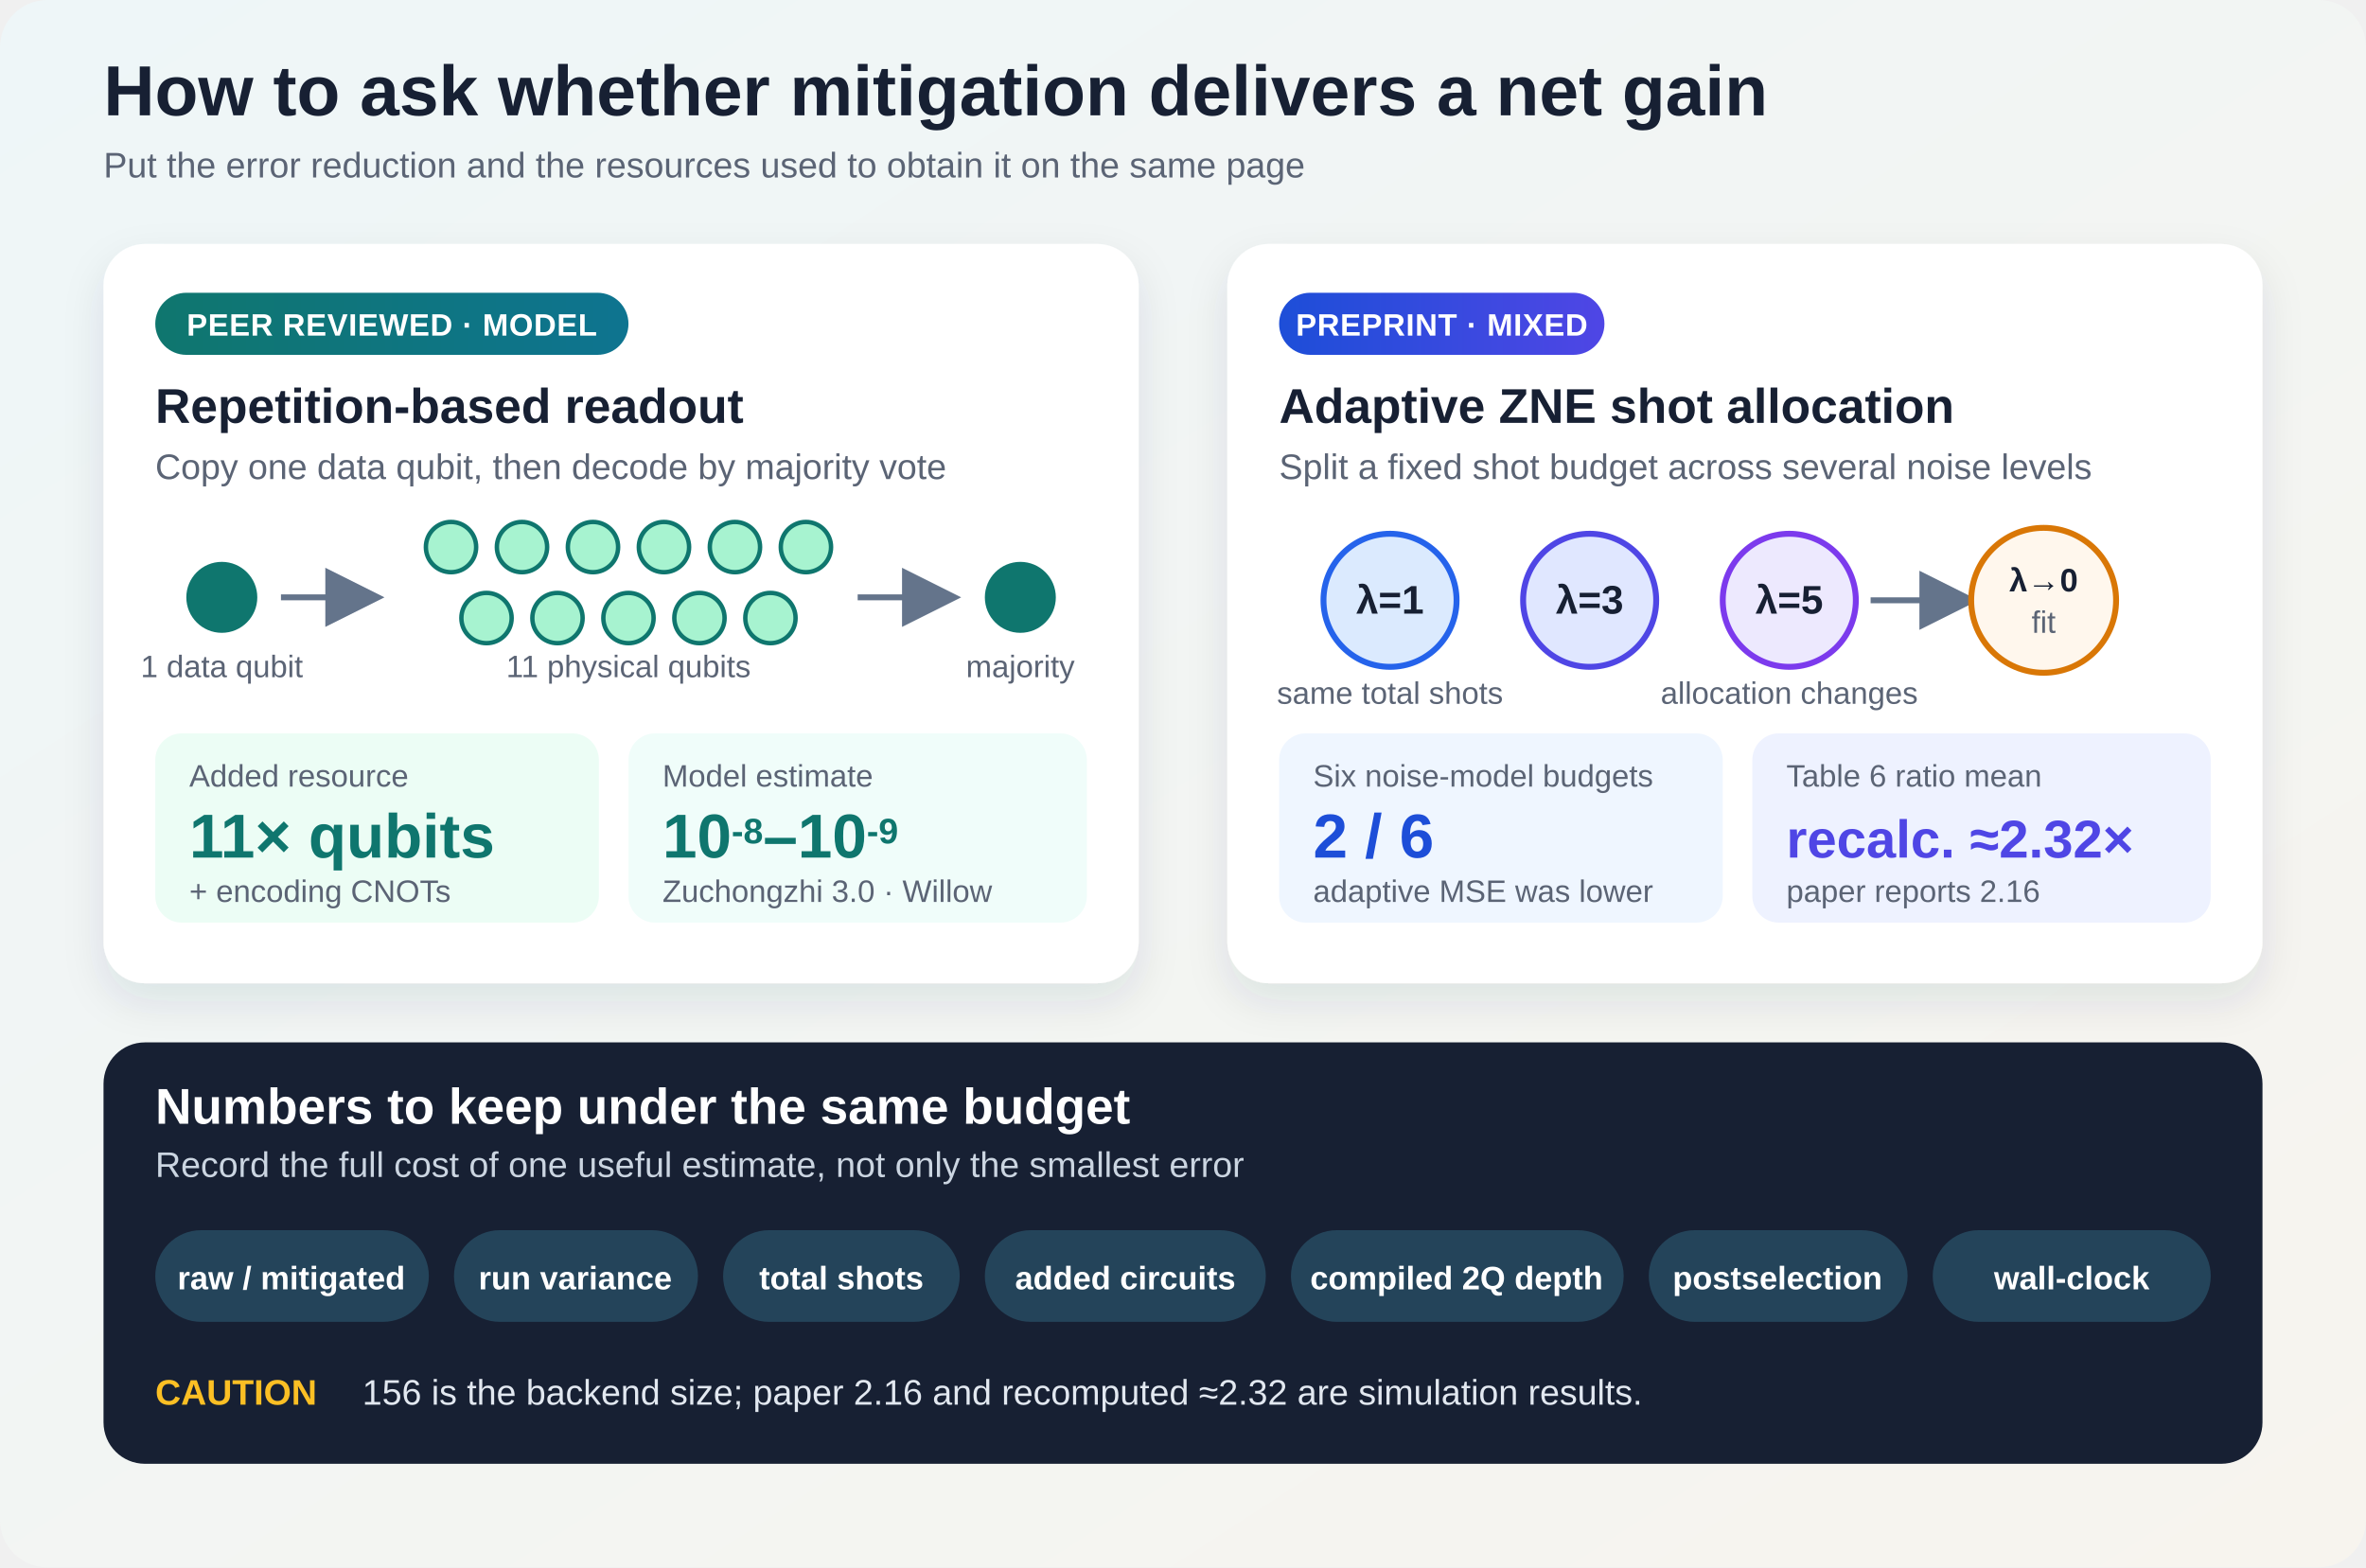
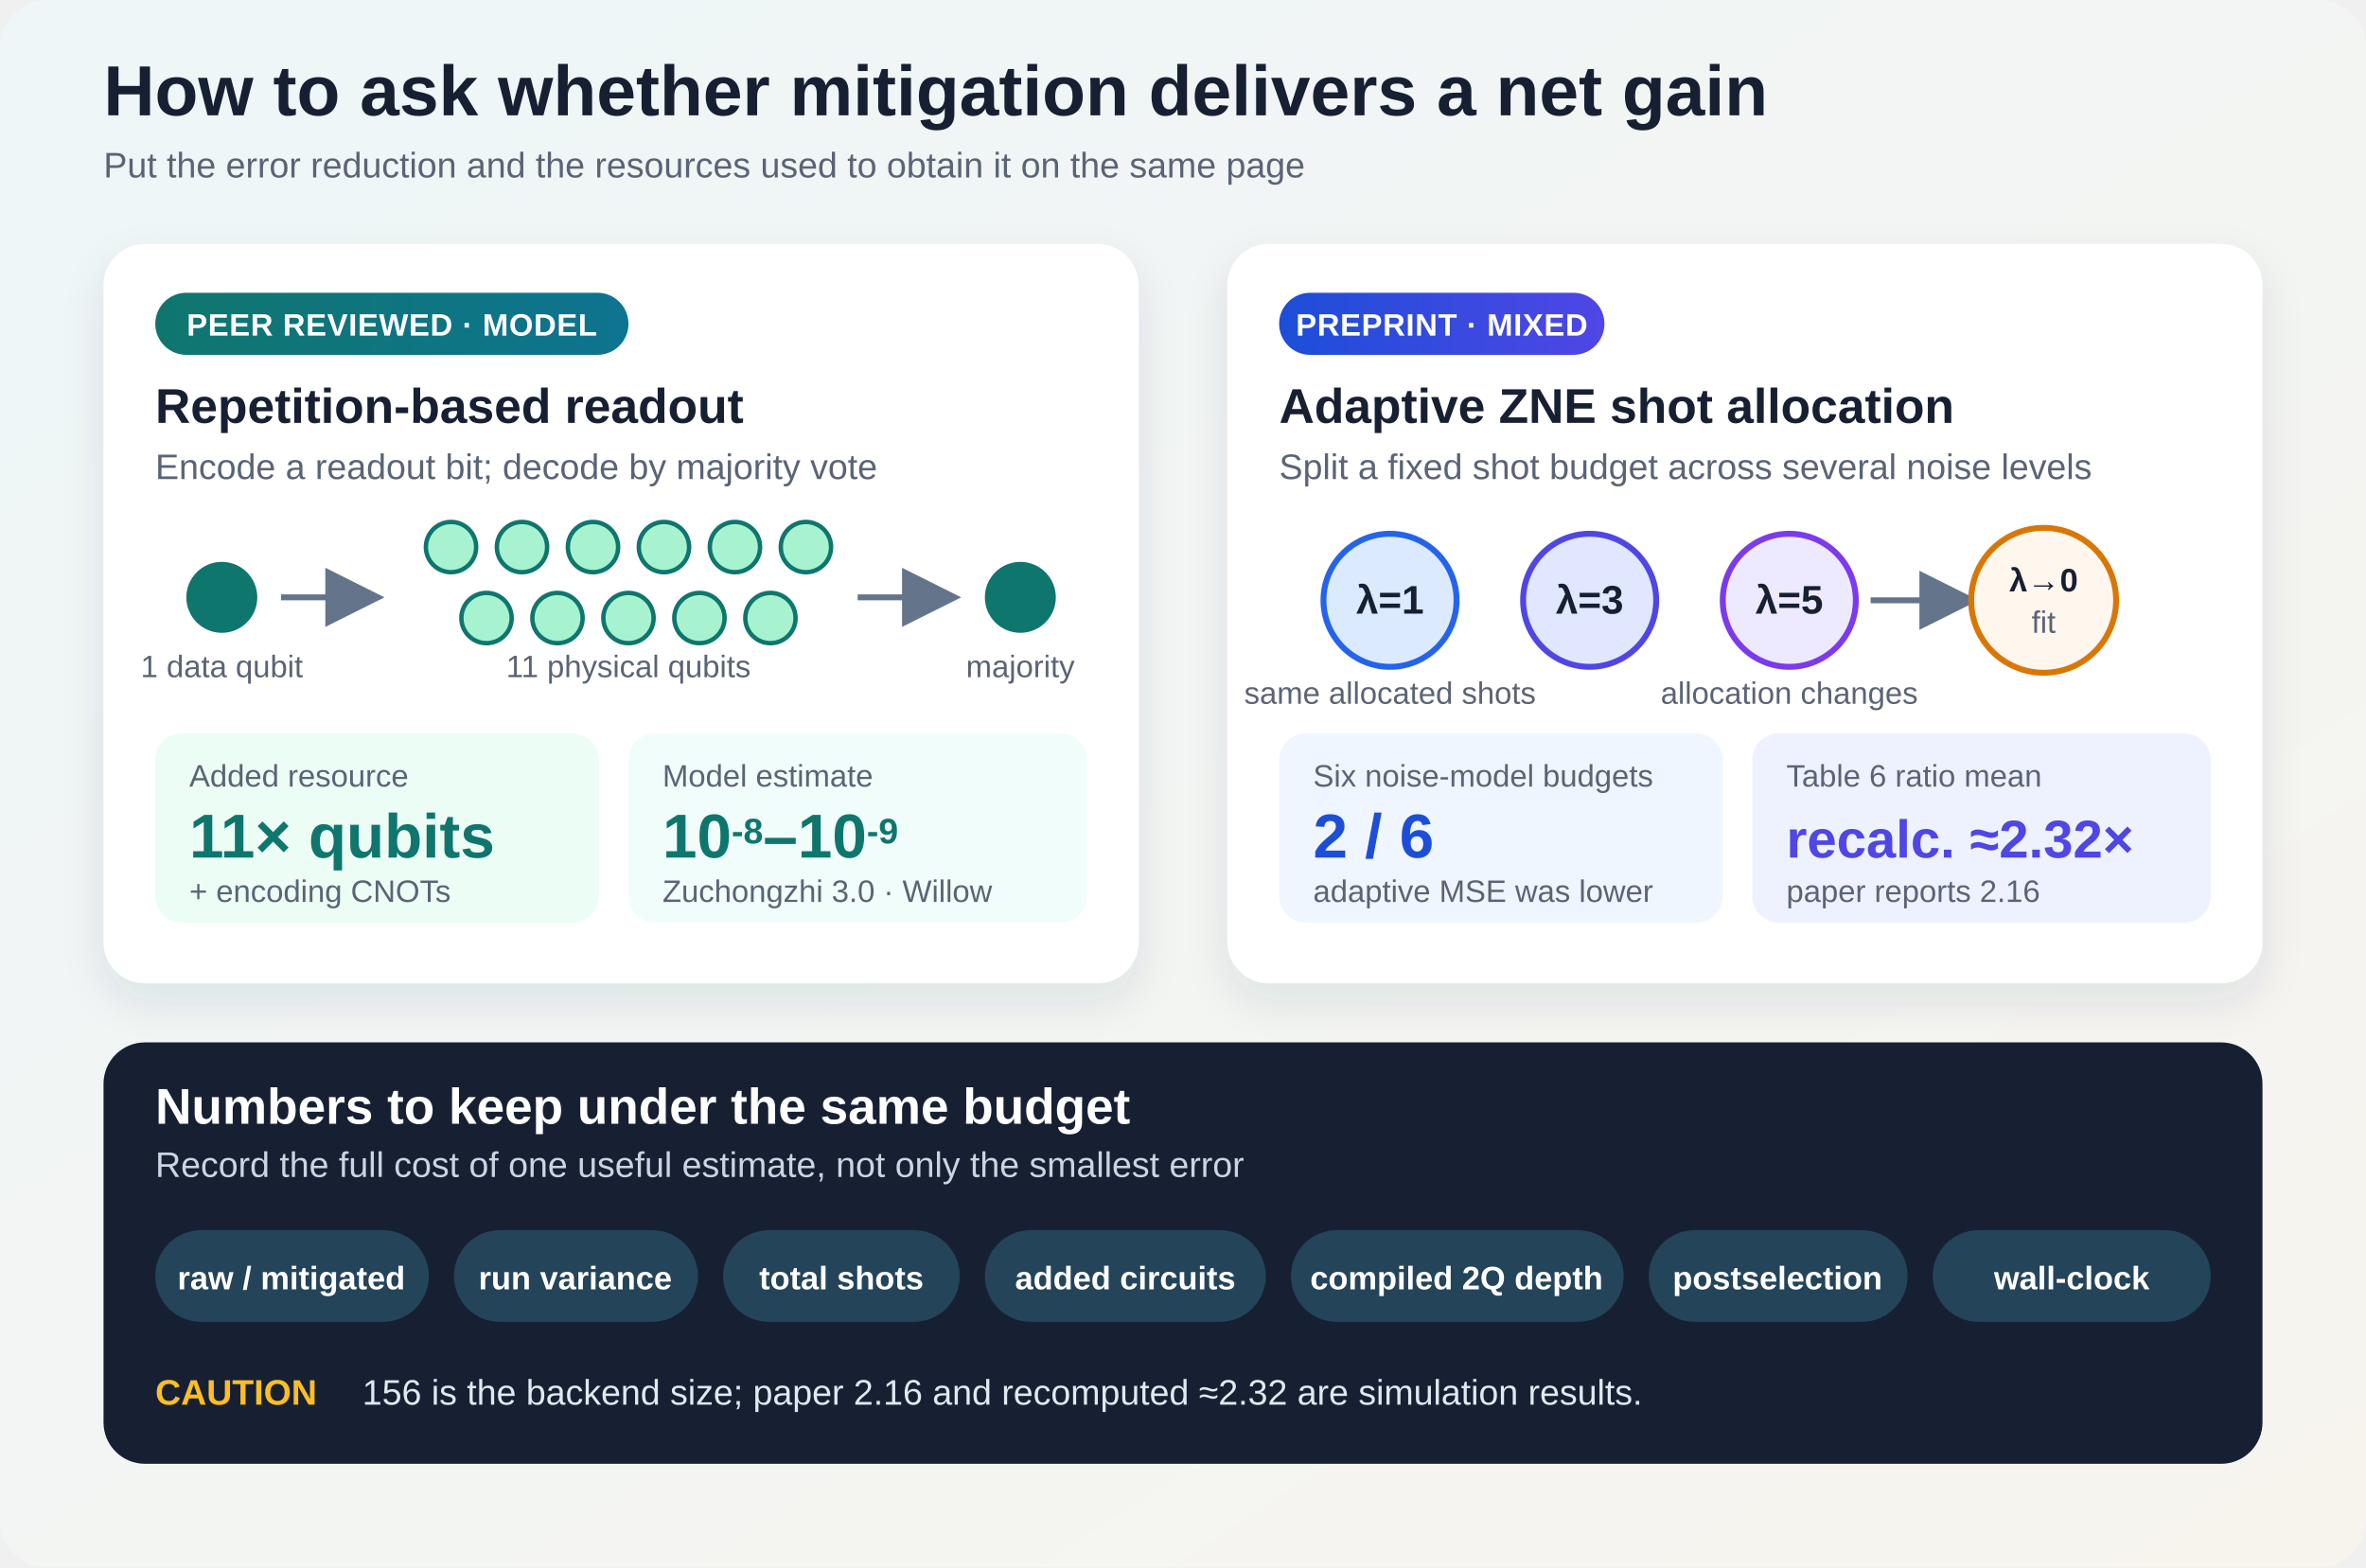
<svg xmlns="http://www.w3.org/2000/svg" width="1600" height="1060" viewBox="0 0 1600 1060" role="img" aria-labelledby="title desc" fill="#172033">
  <defs>
    <linearGradient id="bg" x1="0" x2="1" y1="0" y2="1">
      <stop offset="0" stop-color="#eef6f8" />
      <stop offset="1" stop-color="#f7f4ee" />
    </linearGradient>
    <linearGradient id="teal" x1="0" x2="1">
      <stop offset="0" stop-color="#0f766e" />
      <stop offset="1" stop-color="#0e7490" />
    </linearGradient>
    <linearGradient id="blue" x1="0" x2="1">
      <stop offset="0" stop-color="#1d4ed8" />
      <stop offset="1" stop-color="#4f46e5" />
    </linearGradient>
    <filter id="shadow" x="-10%" y="-10%" width="120%" height="130%">
      <feDropShadow dx="0" dy="12" stdDeviation="14" flood-color="#17324d" flood-opacity="0.10" />
    </filter>
    <marker id="arrow" markerWidth="10" markerHeight="10" refX="8" refY="5" orient="auto">
      <path d="M0,0 L10,5 L0,10 Z" fill="#64748b" />
    </marker>
    <style>
      text { font-family: "Segoe UI", Arial, sans-serif; }
      .muted { fill: #5b6475; }
      .small { font-size: 24px; }
      .tiny { font-size: 21px; }
      .label { fill: white; font-size: 21px; font-weight: 700; letter-spacing: .4px; }
      .card-title { font-size: 33px; font-weight: 750; }
      .number { font-size: 42px; font-weight: 800; }
      .pill { font-size: 22px; font-weight: 650; }
    </style>
  </defs>
  <rect width="1600" height="1060" rx="32" fill="url(#bg)" />
  <text x="70" y="78" font-size="48" font-weight="800">How to ask whether mitigation delivers a net gain</text>
  <text x="70" y="120" class="small muted">Put the error reduction and the resources used to obtain it on the same page</text>
  <g filter="url(#shadow)">
    <rect x="70" y="165" width="700" height="500" rx="28" fill="#ffffff" />
    <rect x="830" y="165" width="700" height="500" rx="28" fill="#ffffff" />
  </g>
  <rect x="105" y="198" width="320" height="42" rx="21" fill="url(#teal)" />
  <text x="265" y="227" text-anchor="middle" class="label">PEER REVIEWED · MODEL</text>
  <text x="105" y="286" class="card-title">Repetition-based readout</text>
-   <text x="105" y="324" class="small muted">Copy one data qubit, then decode by majority vote</text>
+   <text x="105" y="324" class="small muted">Encode a readout bit; decode by majority vote</text>
  <circle cx="150" cy="404" r="24" fill="#0f766e" />
  <path d="M190 404 H252" stroke="#64748b" stroke-width="4" marker-end="url(#arrow)" />
  <g fill="#a7f3d0" stroke="#0f766e" stroke-width="3">
    <circle cx="305" cy="370" r="17" />
    <circle cx="353" cy="370" r="17" />
    <circle cx="401" cy="370" r="17" />
    <circle cx="449" cy="370" r="17" />
    <circle cx="497" cy="370" r="17" />
    <circle cx="545" cy="370" r="17" />
    <circle cx="329" cy="418" r="17" />
    <circle cx="377" cy="418" r="17" />
    <circle cx="425" cy="418" r="17" />
    <circle cx="473" cy="418" r="17" />
    <circle cx="521" cy="418" r="17" />
  </g>
  <path d="M580 404 H642" stroke="#64748b" stroke-width="4" marker-end="url(#arrow)" />
  <circle cx="690" cy="404" r="24" fill="#0f766e" />
  <text x="150" y="458" text-anchor="middle" class="tiny muted">1 data qubit</text>
  <text x="425" y="458" text-anchor="middle" class="tiny muted">11 physical qubits</text>
  <text x="690" y="458" text-anchor="middle" class="tiny muted">majority</text>
  <rect x="105" y="496" width="300" height="128" rx="18" fill="#ecfdf5" />
  <text x="128" y="532" class="tiny muted">Added resource</text>
  <text x="128" y="580" class="number" fill="#0f766e">11× qubits</text>
  <text x="128" y="610" class="tiny muted">+ encoding CNOTs</text>
  <rect x="425" y="496" width="310" height="128" rx="18" fill="#f0fdfa" />
  <text x="448" y="532" class="tiny muted">Model estimate</text>
  <text x="448" y="580" class="number" fill="#0f766e">10<tspan baseline-shift="super" font-size="24">-8</tspan>–10<tspan baseline-shift="super" font-size="24">-9</tspan>
  </text>
  <text x="448" y="610" class="tiny muted">Zuchongzhi 3.0 · Willow</text>
  <rect x="865" y="198" width="220" height="42" rx="21" fill="url(#blue)" />
  <text x="975" y="227" text-anchor="middle" class="label">PREPRINT · MIXED</text>
  <text x="865" y="286" class="card-title">Adaptive ZNE shot allocation</text>
  <text x="865" y="324" class="small muted">Split a fixed shot budget across several noise levels</text>
  <circle cx="940" cy="406" r="45" fill="#dbeafe" stroke="#2563eb" stroke-width="4" />
  <text x="940" y="415" text-anchor="middle" font-size="27" font-weight="750">λ=1</text>
  <circle cx="1075" cy="406" r="45" fill="#e0e7ff" stroke="#4f46e5" stroke-width="4" />
  <text x="1075" y="415" text-anchor="middle" font-size="27" font-weight="750">λ=3</text>
  <circle cx="1210" cy="406" r="45" fill="#ede9fe" stroke="#7c3aed" stroke-width="4" />
  <text x="1210" y="415" text-anchor="middle" font-size="27" font-weight="750">λ=5</text>
  <path d="M1265 406 H1330" stroke="#64748b" stroke-width="4" marker-end="url(#arrow)" />
  <circle cx="1382" cy="406" r="49" fill="#fff7ed" stroke="#d97706" stroke-width="4" />
  <text x="1382" y="400" text-anchor="middle" font-size="22" font-weight="750">λ→0</text>
  <text x="1382" y="428" text-anchor="middle" class="tiny muted">fit</text>
-   <text x="940" y="476" text-anchor="middle" class="tiny muted">same total shots</text>
+   <text x="940" y="476" text-anchor="middle" class="tiny muted">same allocated shots</text>
  <text x="1210" y="476" text-anchor="middle" class="tiny muted">allocation changes</text>
  <rect x="865" y="496" width="300" height="128" rx="18" fill="#eff6ff" />
  <text x="888" y="532" class="tiny muted">Six noise-model budgets</text>
  <text x="888" y="580" class="number" fill="#1d4ed8">2 / 6</text>
  <text x="888" y="610" class="tiny muted">adaptive MSE was lower</text>
  <rect x="1185" y="496" width="310" height="128" rx="18" fill="#eef2ff" />
  <text x="1208" y="532" class="tiny muted">Table 6 ratio mean</text>
  <text x="1208" y="580" class="number" fill="#4f46e5" style="font-size:36px">recalc. ≈2.32×</text>
  <text x="1208" y="610" class="tiny muted">paper reports 2.16</text>
  <rect x="70" y="705" width="1460" height="285" rx="28" fill="#172033" />
  <text x="105" y="760" fill="#ffffff" font-size="34" font-weight="750">Numbers to keep under the same budget</text>
  <text x="105" y="796" fill="#cbd5e1" class="small">Record the full cost of one useful estimate, not only the smallest error</text>
  <rect x="105" y="832" width="185" height="62" rx="31" fill="#24445a" />
  <text x="197" y="872" text-anchor="middle" fill="#ffffff" class="pill">raw / mitigated</text>
  <rect x="307" y="832" width="165" height="62" rx="31" fill="#24445a" />
  <text x="389" y="872" text-anchor="middle" fill="#ffffff" class="pill">run variance</text>
  <rect x="489" y="832" width="160" height="62" rx="31" fill="#24445a" />
  <text x="569" y="872" text-anchor="middle" fill="#ffffff" class="pill">total shots</text>
  <rect x="666" y="832" width="190" height="62" rx="31" fill="#24445a" />
  <text x="761" y="872" text-anchor="middle" fill="#ffffff" class="pill">added circuits</text>
  <rect x="873" y="832" width="225" height="62" rx="31" fill="#24445a" />
  <text x="985" y="872" text-anchor="middle" fill="#ffffff" class="pill">compiled 2Q depth</text>
  <rect x="1115" y="832" width="175" height="62" rx="31" fill="#24445a" />
  <text x="1202" y="872" text-anchor="middle" fill="#ffffff" class="pill">postselection</text>
  <rect x="1307" y="832" width="188" height="62" rx="31" fill="#24445a" />
  <text x="1401" y="872" text-anchor="middle" fill="#ffffff" class="pill">wall-clock</text>
  <text x="105" y="950" fill="#fbbf24" class="small" font-weight="700">CAUTION</text>
  <text x="245" y="950" fill="#e2e8f0" class="small">156 is the backend size; paper 2.16 and recomputed ≈2.32 are simulation results.</text>
</svg>
